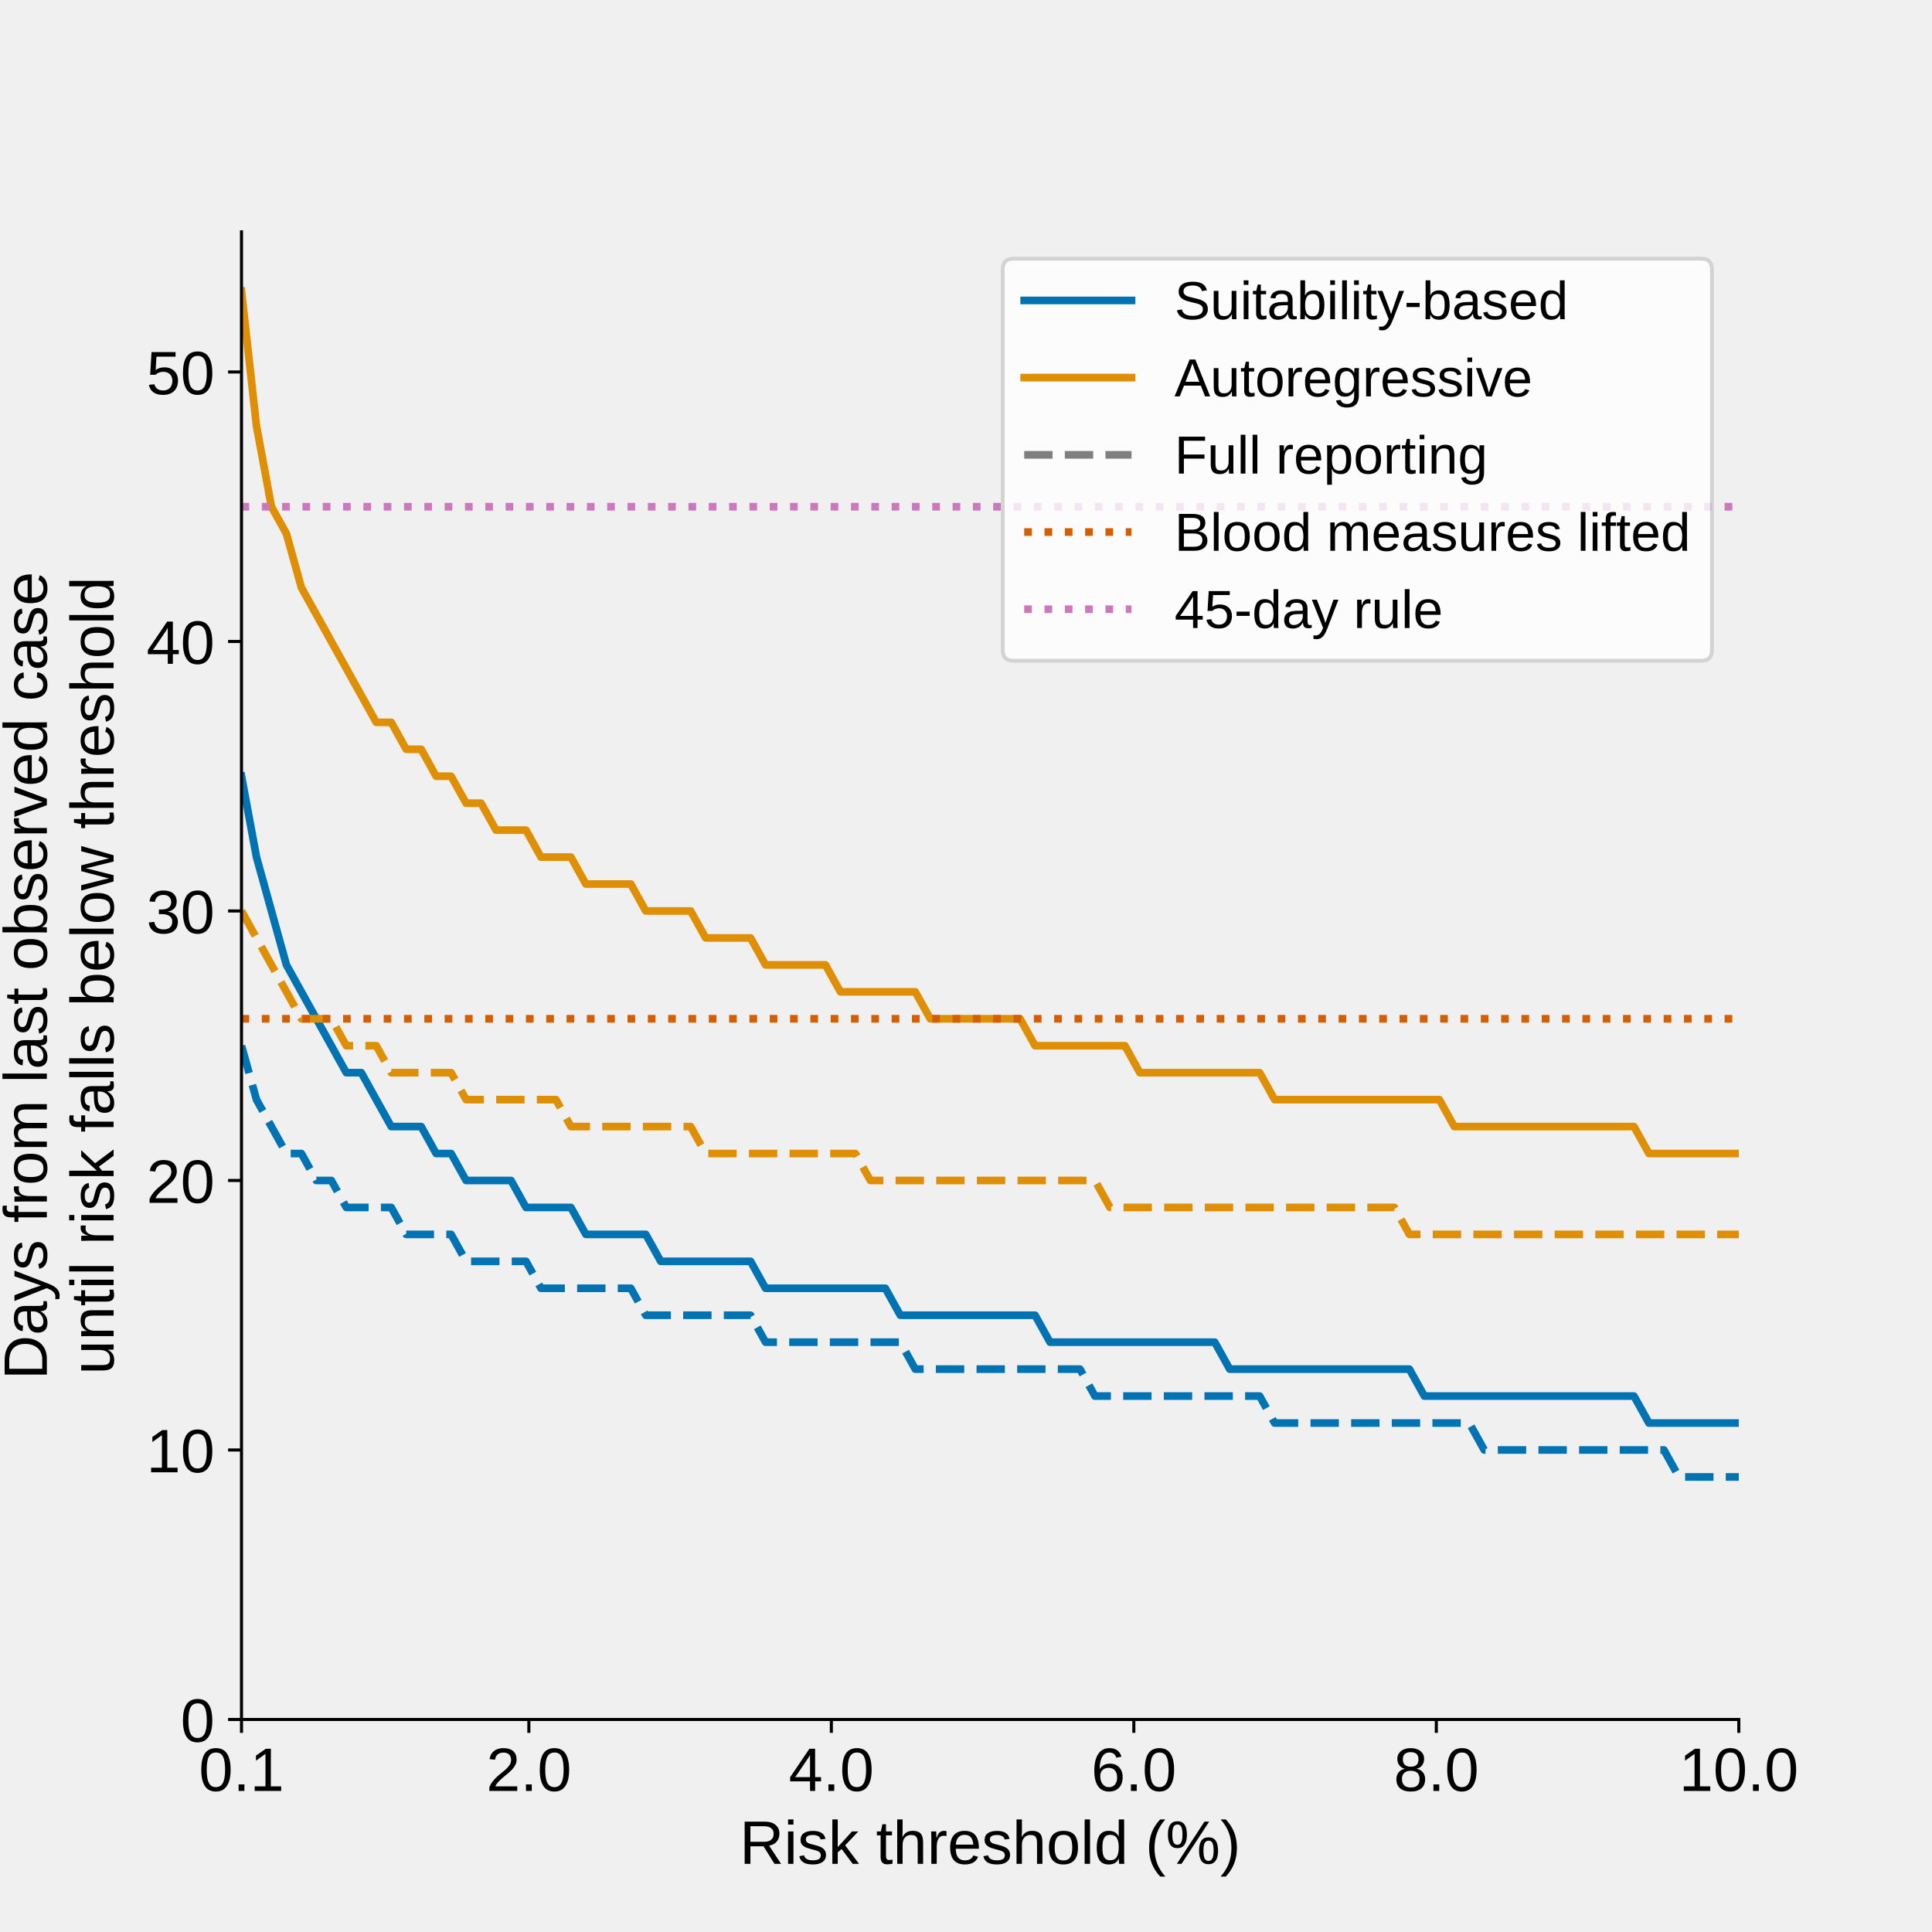
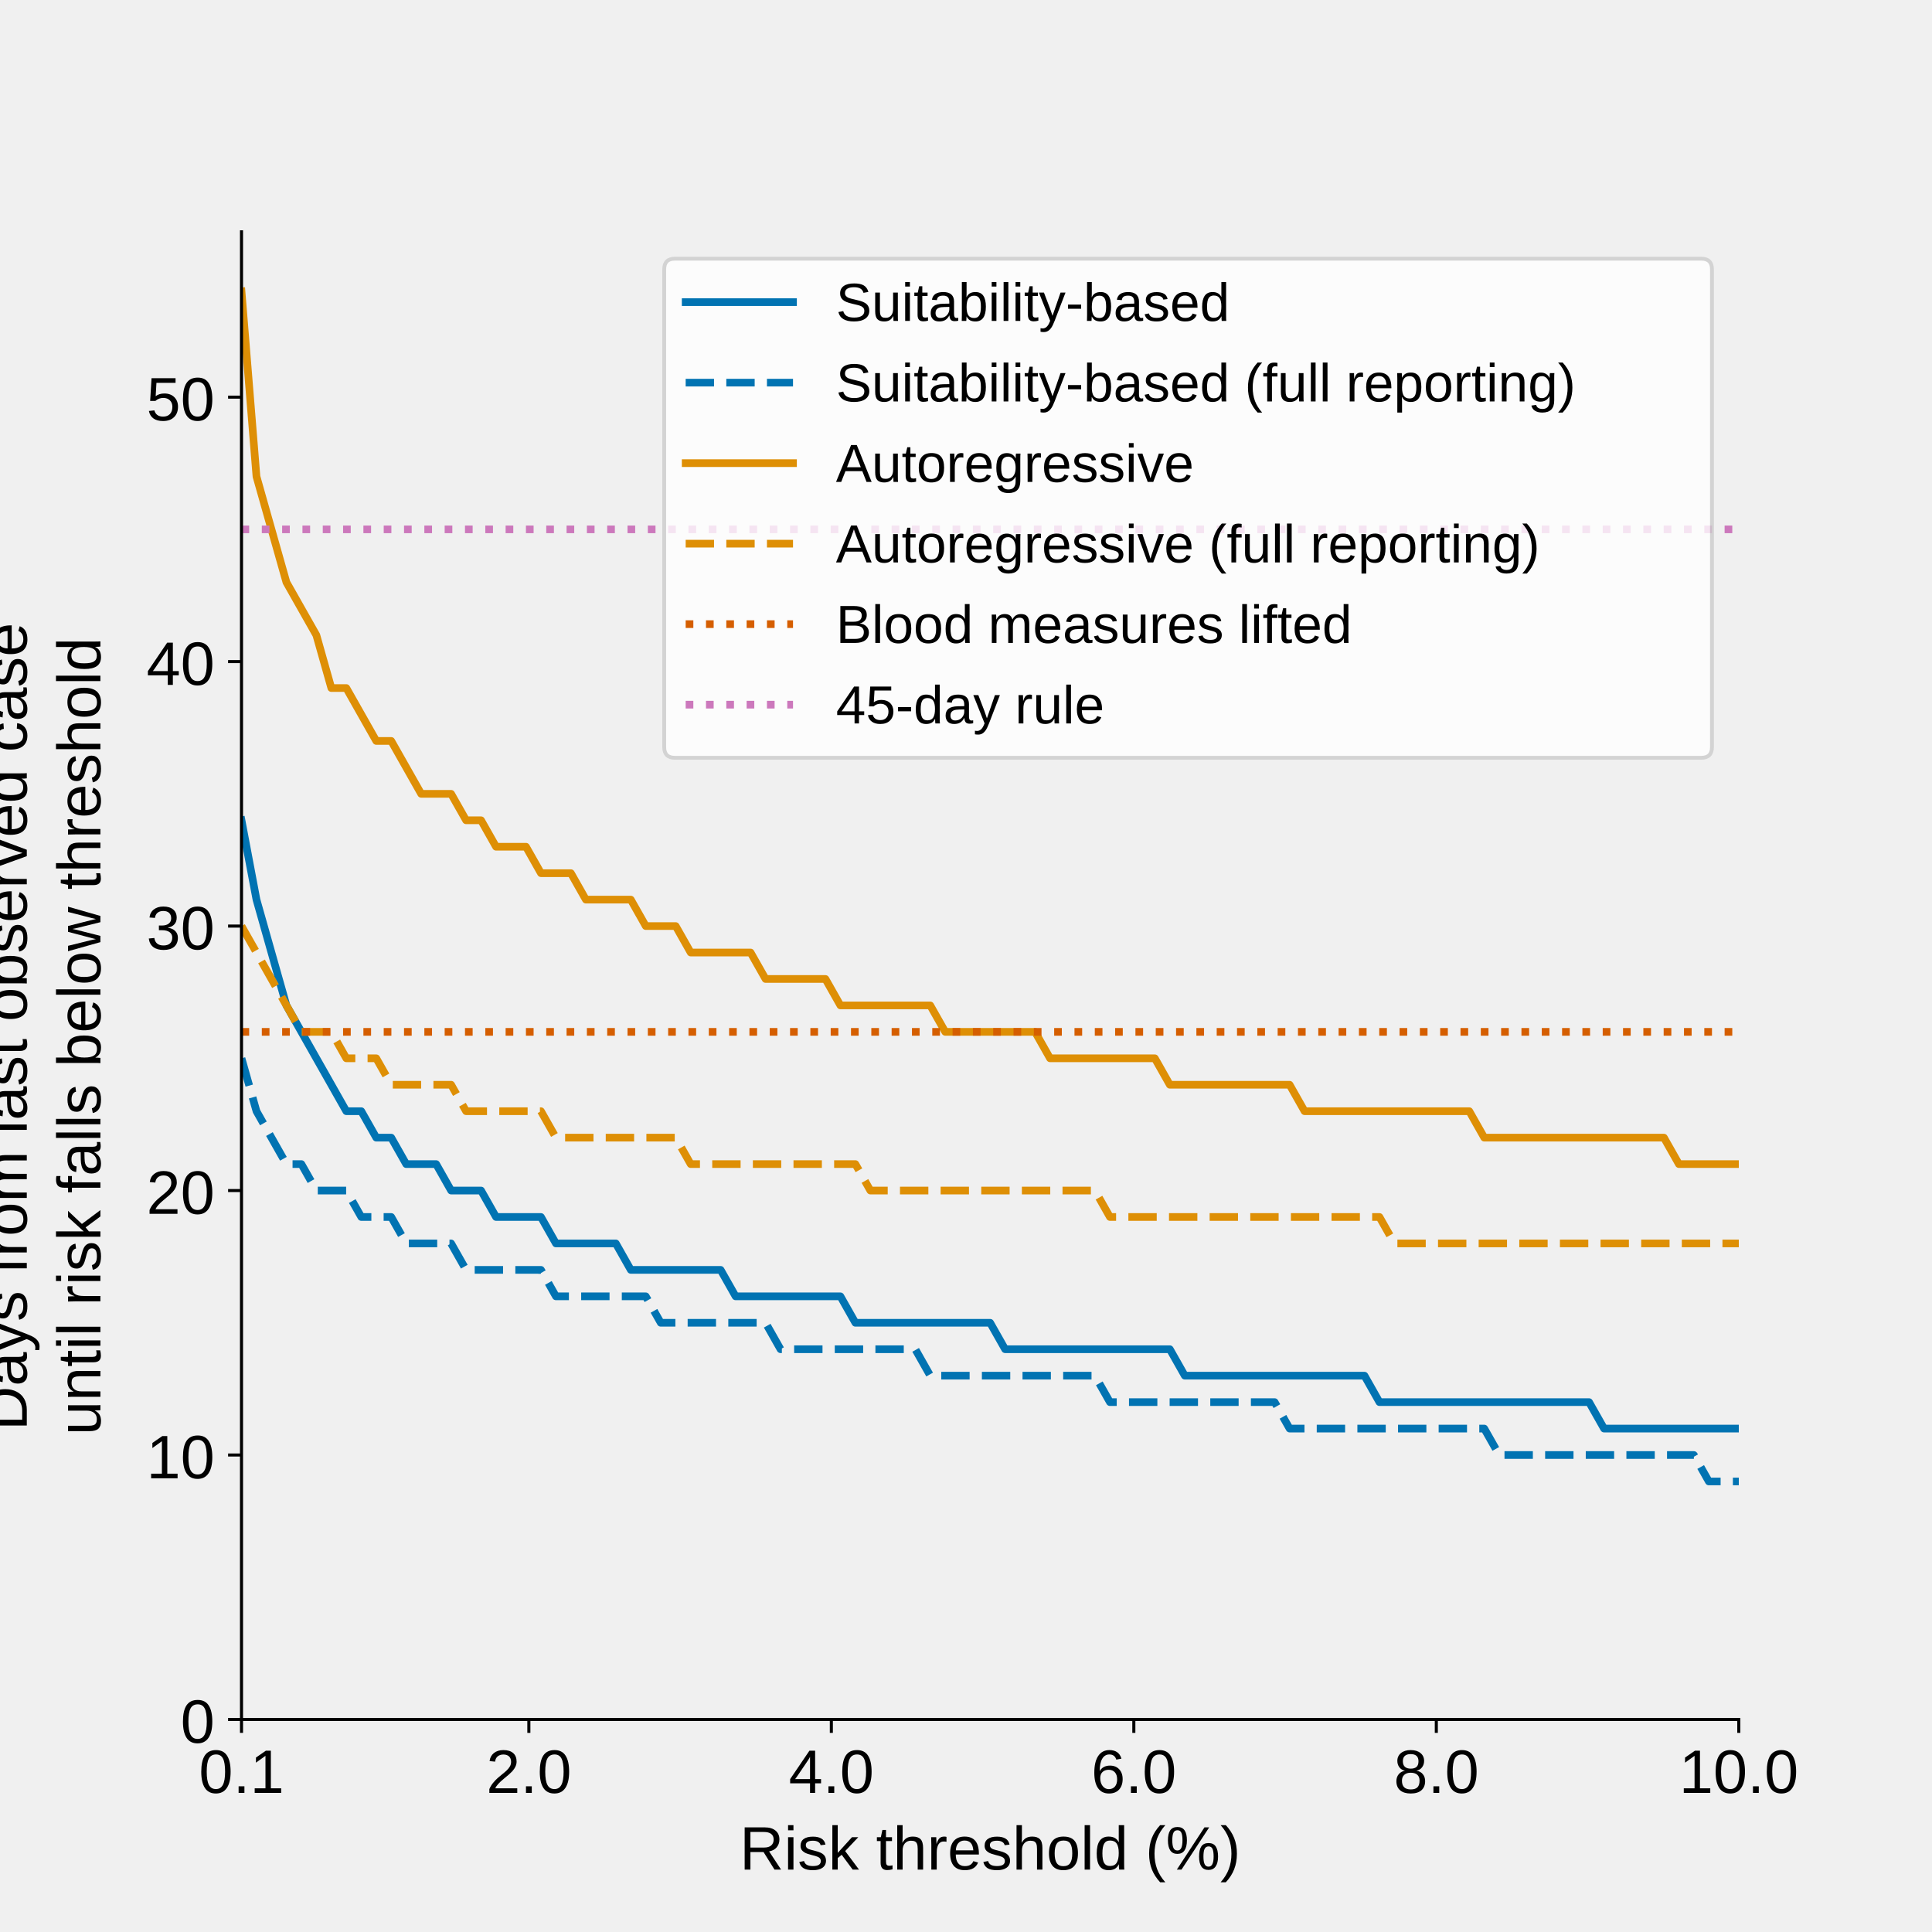
<svg xmlns="http://www.w3.org/2000/svg" xmlns:xlink="http://www.w3.org/1999/xlink" width="504pt" height="504pt" viewBox="0 0 504 504" version="1.1">
  <defs>
    <style type="text/css">*{stroke-linejoin: round; stroke-linecap: butt}</style>
  </defs>
  <g id="figure_1">
    <g id="patch_1">
      <path d="M 0 504  L 504 504  L 504 0  L 0 0  L 0 504  z " style="fill: none" />
    </g>
    <g id="axes_1">
      <g id="patch_2">
        <path d="M 63 448.56  L 453.6 448.56  L 453.6 60.48  L 63 60.48  L 63 448.56  z " style="fill: none" />
      </g>
      <g id="matplotlib.axis_1">
        <g id="xtick_1">
          <g id="line2d_1">
            <defs>
-               <path id="m6c3262a84c" d="M 0 0  L 0 3.5  " style="stroke: #000000; stroke-width: 0.8" />
+               <path id="m24bf41aa36" d="M 0 0  L 0 3.5  " style="stroke: #000000; stroke-width: 0.8" />
            </defs>
            <g>
-               <use xlink:href="#m6c3262a84c" x="63" y="448.56" style="stroke: #000000; stroke-width: 0.8" />
+               <use xlink:href="#m24bf41aa36" x="63" y="448.56" style="stroke: #000000; stroke-width: 0.8" />
            </g>
          </g>
          <g id="text_1">
-             <text style="font-size: 16px; font-family: 'Arial', sans-serif; text-anchor: middle" x="63" y="467.208" transform="rotate(-0 63 467.2084)">0.1</text>
+             <text style="font-size: 16px; font-family: 'Arial', sans-serif; text-anchor: middle" x="63" y="467.716" transform="rotate(-0 63 467.7163)">0.1</text>
          </g>
        </g>
        <g id="xtick_2">
          <g id="line2d_2">
            <g>
-               <use xlink:href="#m6c3262a84c" x="137.964" y="448.56" style="stroke: #000000; stroke-width: 0.8" />
+               <use xlink:href="#m24bf41aa36" x="137.964" y="448.56" style="stroke: #000000; stroke-width: 0.8" />
            </g>
          </g>
          <g id="text_2">
-             <text style="font-size: 16px; font-family: 'Arial', sans-serif; text-anchor: middle" x="137.964" y="467.208" transform="rotate(-0 137.9636 467.2084)">2.0</text>
+             <text style="font-size: 16px; font-family: 'Arial', sans-serif; text-anchor: middle" x="137.964" y="467.716" transform="rotate(-0 137.9636 467.7163)">2.0</text>
          </g>
        </g>
        <g id="xtick_3">
          <g id="line2d_3">
            <g>
-               <use xlink:href="#m6c3262a84c" x="216.873" y="448.56" style="stroke: #000000; stroke-width: 0.8" />
+               <use xlink:href="#m24bf41aa36" x="216.873" y="448.56" style="stroke: #000000; stroke-width: 0.8" />
            </g>
          </g>
          <g id="text_3">
-             <text style="font-size: 16px; font-family: 'Arial', sans-serif; text-anchor: middle" x="216.873" y="467.208" transform="rotate(-0 216.8727 467.2084)">4.0</text>
+             <text style="font-size: 16px; font-family: 'Arial', sans-serif; text-anchor: middle" x="216.873" y="467.716" transform="rotate(-0 216.8727 467.7163)">4.0</text>
          </g>
        </g>
        <g id="xtick_4">
          <g id="line2d_4">
            <g>
-               <use xlink:href="#m6c3262a84c" x="295.782" y="448.56" style="stroke: #000000; stroke-width: 0.8" />
+               <use xlink:href="#m24bf41aa36" x="295.782" y="448.56" style="stroke: #000000; stroke-width: 0.8" />
            </g>
          </g>
          <g id="text_4">
-             <text style="font-size: 16px; font-family: 'Arial', sans-serif; text-anchor: middle" x="295.782" y="467.208" transform="rotate(-0 295.7818 467.2084)">6.0</text>
+             <text style="font-size: 16px; font-family: 'Arial', sans-serif; text-anchor: middle" x="295.782" y="467.716" transform="rotate(-0 295.7818 467.7163)">6.0</text>
          </g>
        </g>
        <g id="xtick_5">
          <g id="line2d_5">
            <g>
-               <use xlink:href="#m6c3262a84c" x="374.691" y="448.56" style="stroke: #000000; stroke-width: 0.8" />
+               <use xlink:href="#m24bf41aa36" x="374.691" y="448.56" style="stroke: #000000; stroke-width: 0.8" />
            </g>
          </g>
          <g id="text_5">
-             <text style="font-size: 16px; font-family: 'Arial', sans-serif; text-anchor: middle" x="374.691" y="467.208" transform="rotate(-0 374.6909 467.2084)">8.0</text>
+             <text style="font-size: 16px; font-family: 'Arial', sans-serif; text-anchor: middle" x="374.691" y="467.716" transform="rotate(-0 374.6909 467.7163)">8.0</text>
          </g>
        </g>
        <g id="xtick_6">
          <g id="line2d_6">
            <g>
-               <use xlink:href="#m6c3262a84c" x="453.6" y="448.56" style="stroke: #000000; stroke-width: 0.8" />
+               <use xlink:href="#m24bf41aa36" x="453.6" y="448.56" style="stroke: #000000; stroke-width: 0.8" />
            </g>
          </g>
          <g id="text_6">
-             <text style="font-size: 16px; font-family: 'Arial', sans-serif; text-anchor: middle" x="453.6" y="467.208" transform="rotate(-0 453.6 467.2084)">10.0</text>
+             <text style="font-size: 16px; font-family: 'Arial', sans-serif; text-anchor: middle" x="453.6" y="467.716" transform="rotate(-0 453.6 467.7163)">10.0</text>
          </g>
        </g>
        <g id="text_7">
-           <text style="font-size: 16px; font-family: 'Arial', sans-serif; text-anchor: middle" x="258.3" y="486.224" transform="rotate(-0 258.3 486.2241)">Risk threshold (%)</text>
+           <text style="font-size: 16px; font-family: 'Arial', sans-serif; text-anchor: middle" x="258.3" y="487.717" transform="rotate(-0 258.3 487.7175)">Risk threshold (%)</text>
        </g>
      </g>
      <g id="matplotlib.axis_2">
        <g id="ytick_1">
          <g id="line2d_7">
            <defs>
-               <path id="m5d41841a3e" d="M 0 0  L -3.5 0  " style="stroke: #000000; stroke-width: 0.8" />
+               <path id="m9f57bf517f" d="M 0 0  L -3.5 0  " style="stroke: #000000; stroke-width: 0.8" />
            </defs>
            <g>
-               <use xlink:href="#m5d41841a3e" x="63" y="448.56" style="stroke: #000000; stroke-width: 0.8" />
+               <use xlink:href="#m9f57bf517f" x="63" y="448.56" style="stroke: #000000; stroke-width: 0.8" />
            </g>
          </g>
          <g id="text_8">
-             <text style="font-size: 16px; font-family: 'Arial', sans-serif; text-anchor: end" x="56" y="454.384" transform="rotate(-0 56 454.3842)">0</text>
+             <text style="font-size: 16px; font-family: 'Arial', sans-serif; text-anchor: end" x="56" y="454.638" transform="rotate(-0 56 454.6381)">0</text>
          </g>
        </g>
        <g id="ytick_2">
          <g id="line2d_8">
            <g>
-               <use xlink:href="#m5d41841a3e" x="63" y="378.256" style="stroke: #000000; stroke-width: 0.8" />
+               <use xlink:href="#m9f57bf517f" x="63" y="379.568" style="stroke: #000000; stroke-width: 0.8" />
            </g>
          </g>
          <g id="text_9">
-             <text style="font-size: 16px; font-family: 'Arial', sans-serif; text-anchor: end" x="56" y="384.08" transform="rotate(-0 56 384.0799)">10</text>
+             <text style="font-size: 16px; font-family: 'Arial', sans-serif; text-anchor: end" x="56" y="385.646" transform="rotate(-0 56 385.6461)">10</text>
          </g>
        </g>
        <g id="ytick_3">
          <g id="line2d_9">
            <g>
-               <use xlink:href="#m5d41841a3e" x="63" y="307.951" style="stroke: #000000; stroke-width: 0.8" />
+               <use xlink:href="#m9f57bf517f" x="63" y="310.576" style="stroke: #000000; stroke-width: 0.8" />
            </g>
          </g>
          <g id="text_10">
-             <text style="font-size: 16px; font-family: 'Arial', sans-serif; text-anchor: end" x="56" y="313.776" transform="rotate(-0 56 313.7755)">20</text>
+             <text style="font-size: 16px; font-family: 'Arial', sans-serif; text-anchor: end" x="56" y="316.654" transform="rotate(-0 56 316.6541)">20</text>
          </g>
        </g>
        <g id="ytick_4">
          <g id="line2d_10">
            <g>
-               <use xlink:href="#m5d41841a3e" x="63" y="237.647" style="stroke: #000000; stroke-width: 0.8" />
+               <use xlink:href="#m9f57bf517f" x="63" y="241.584" style="stroke: #000000; stroke-width: 0.8" />
            </g>
          </g>
          <g id="text_11">
-             <text style="font-size: 16px; font-family: 'Arial', sans-serif; text-anchor: end" x="56" y="243.471" transform="rotate(-0 56 243.4712)">30</text>
+             <text style="font-size: 16px; font-family: 'Arial', sans-serif; text-anchor: end" x="56" y="247.662" transform="rotate(-0 56 247.6621)">30</text>
          </g>
        </g>
        <g id="ytick_5">
          <g id="line2d_11">
            <g>
-               <use xlink:href="#m5d41841a3e" x="63" y="167.343" style="stroke: #000000; stroke-width: 0.8" />
+               <use xlink:href="#m9f57bf517f" x="63" y="172.592" style="stroke: #000000; stroke-width: 0.8" />
            </g>
          </g>
          <g id="text_12">
-             <text style="font-size: 16px; font-family: 'Arial', sans-serif; text-anchor: end" x="56" y="173.167" transform="rotate(-0 56 173.1668)">40</text>
+             <text style="font-size: 16px; font-family: 'Arial', sans-serif; text-anchor: end" x="56" y="178.67" transform="rotate(-0 56 178.6701)">40</text>
          </g>
        </g>
        <g id="ytick_6">
          <g id="line2d_12">
            <g>
-               <use xlink:href="#m5d41841a3e" x="63" y="97.038" style="stroke: #000000; stroke-width: 0.8" />
+               <use xlink:href="#m9f57bf517f" x="63" y="103.6" style="stroke: #000000; stroke-width: 0.8" />
            </g>
          </g>
          <g id="text_13">
-             <text style="font-size: 16px; font-family: 'Arial', sans-serif; text-anchor: end" x="56" y="102.862" transform="rotate(-0 56 102.8625)">50</text>
+             <text style="font-size: 16px; font-family: 'Arial', sans-serif; text-anchor: end" x="56" y="109.678" transform="rotate(-0 56 109.6781)">50</text>
          </g>
        </g>
        <g id="text_14">
-           <text style="font-size: 16px; font-family: 'Arial', sans-serif" transform="translate(12.22422 359.8888) rotate(-90)">Days from last observed case</text>
-           <text style="font-size: 16px; font-family: 'Arial', sans-serif" transform="translate(29.63859 358.5612) rotate(-90)">until risk falls below threshold</text>
+           <text style="font-size: 16px; font-family: 'Arial', sans-serif" transform="translate(6.990312 373.18) rotate(-90)">Days from last observed case</text>
+           <text style="font-size: 16px; font-family: 'Arial', sans-serif" transform="translate(26.19469 374.39) rotate(-90)">until risk falls below threshold</text>
        </g>
      </g>
      <g id="line2d_13">
-         <path d="M 63 202.495  L 66.906 223.586  L 70.812 237.647  L 74.718 251.708  L 78.624 258.738  L 82.53 265.769  L 86.436 272.799  L 90.342 279.83  L 94.248 279.83  L 98.154 286.86  L 102.06 293.89  L 105.966 293.89  L 109.872 293.89  L 113.778 300.921  L 117.684 300.921  L 121.59 307.951  L 125.496 307.951  L 129.402 307.951  L 133.308 307.951  L 137.214 314.982  L 141.12 314.982  L 145.026 314.982  L 148.932 314.982  L 152.838 322.012  L 156.744 322.012  L 160.65 322.012  L 164.556 322.012  L 168.462 322.012  L 172.368 329.043  L 176.274 329.043  L 180.18 329.043  L 184.086 329.043  L 187.992 329.043  L 191.898 329.043  L 195.804 329.043  L 199.71 336.073  L 203.616 336.073  L 207.522 336.073  L 211.428 336.073  L 215.334 336.073  L 219.24 336.073  L 223.146 336.073  L 227.052 336.073  L 230.958 336.073  L 234.864 343.103  L 238.77 343.103  L 242.676 343.103  L 246.582 343.103  L 250.488 343.103  L 254.394 343.103  L 258.3 343.103  L 262.206 343.103  L 266.112 343.103  L 270.018 343.103  L 273.924 350.134  L 277.83 350.134  L 281.736 350.134  L 285.642 350.134  L 289.548 350.134  L 293.454 350.134  L 297.36 350.134  L 301.266 350.134  L 305.172 350.134  L 309.078 350.134  L 312.984 350.134  L 316.89 350.134  L 320.796 357.164  L 324.702 357.164  L 328.608 357.164  L 332.514 357.164  L 336.42 357.164  L 340.326 357.164  L 344.232 357.164  L 348.138 357.164  L 352.044 357.164  L 355.95 357.164  L 359.856 357.164  L 363.762 357.164  L 367.668 357.164  L 371.574 364.195  L 375.48 364.195  L 379.386 364.195  L 383.292 364.195  L 387.198 364.195  L 391.104 364.195  L 395.01 364.195  L 398.916 364.195  L 402.822 364.195  L 406.728 364.195  L 410.634 364.195  L 414.54 364.195  L 418.446 364.195  L 422.352 364.195  L 426.258 364.195  L 430.164 371.225  L 434.07 371.225  L 437.976 371.225  L 441.882 371.225  L 445.788 371.225  L 449.694 371.225  L 453.6 371.225  " clip-path="url(#pce58038478)" style="fill: none; stroke: #0173b2; stroke-width: 2; stroke-linecap: square" />
+         <path d="M 63 213.987  L 66.906 234.685  L 70.812 248.483  L 74.718 262.282  L 78.624 269.181  L 82.53 276.08  L 86.436 282.979  L 90.342 289.878  L 94.248 289.878  L 98.154 296.778  L 102.06 296.778  L 105.966 303.677  L 109.872 303.677  L 113.778 303.677  L 117.684 310.576  L 121.59 310.576  L 125.496 310.576  L 129.402 317.475  L 133.308 317.475  L 137.214 317.475  L 141.12 317.475  L 145.026 324.374  L 148.932 324.374  L 152.838 324.374  L 156.744 324.374  L 160.65 324.374  L 164.556 331.274  L 168.462 331.274  L 172.368 331.274  L 176.274 331.274  L 180.18 331.274  L 184.086 331.274  L 187.992 331.274  L 191.898 338.173  L 195.804 338.173  L 199.71 338.173  L 203.616 338.173  L 207.522 338.173  L 211.428 338.173  L 215.334 338.173  L 219.24 338.173  L 223.146 345.072  L 227.052 345.072  L 230.958 345.072  L 234.864 345.072  L 238.77 345.072  L 242.676 345.072  L 246.582 345.072  L 250.488 345.072  L 254.394 345.072  L 258.3 345.072  L 262.206 351.971  L 266.112 351.971  L 270.018 351.971  L 273.924 351.971  L 277.83 351.971  L 281.736 351.971  L 285.642 351.971  L 289.548 351.971  L 293.454 351.971  L 297.36 351.971  L 301.266 351.971  L 305.172 351.971  L 309.078 358.87  L 312.984 358.87  L 316.89 358.87  L 320.796 358.87  L 324.702 358.87  L 328.608 358.87  L 332.514 358.87  L 336.42 358.87  L 340.326 358.87  L 344.232 358.87  L 348.138 358.87  L 352.044 358.87  L 355.95 358.87  L 359.856 365.77  L 363.762 365.77  L 367.668 365.77  L 371.574 365.77  L 375.48 365.77  L 379.386 365.77  L 383.292 365.77  L 387.198 365.77  L 391.104 365.77  L 395.01 365.77  L 398.916 365.77  L 402.822 365.77  L 406.728 365.77  L 410.634 365.77  L 414.54 365.77  L 418.446 372.669  L 422.352 372.669  L 426.258 372.669  L 430.164 372.669  L 434.07 372.669  L 437.976 372.669  L 441.882 372.669  L 445.788 372.669  L 449.694 372.669  L 453.6 372.669  " clip-path="url(#pe781725362)" style="fill: none; stroke: #0173b2; stroke-width: 2; stroke-linecap: square" />
      </g>
      <g id="line2d_14">
-         <path d="M 63 272.799  L 66.906 286.86  L 70.812 293.89  L 74.718 300.921  L 78.624 300.921  L 82.53 307.951  L 86.436 307.951  L 90.342 314.982  L 94.248 314.982  L 98.154 314.982  L 102.06 314.982  L 105.966 322.012  L 109.872 322.012  L 113.778 322.012  L 117.684 322.012  L 121.59 329.043  L 125.496 329.043  L 129.402 329.043  L 133.308 329.043  L 137.214 329.043  L 141.12 336.073  L 145.026 336.073  L 148.932 336.073  L 152.838 336.073  L 156.744 336.073  L 160.65 336.073  L 164.556 336.073  L 168.462 343.103  L 172.368 343.103  L 176.274 343.103  L 180.18 343.103  L 184.086 343.103  L 187.992 343.103  L 191.898 343.103  L 195.804 343.103  L 199.71 350.134  L 203.616 350.134  L 207.522 350.134  L 211.428 350.134  L 215.334 350.134  L 219.24 350.134  L 223.146 350.134  L 227.052 350.134  L 230.958 350.134  L 234.864 350.134  L 238.77 357.164  L 242.676 357.164  L 246.582 357.164  L 250.488 357.164  L 254.394 357.164  L 258.3 357.164  L 262.206 357.164  L 266.112 357.164  L 270.018 357.164  L 273.924 357.164  L 277.83 357.164  L 281.736 357.164  L 285.642 364.195  L 289.548 364.195  L 293.454 364.195  L 297.36 364.195  L 301.266 364.195  L 305.172 364.195  L 309.078 364.195  L 312.984 364.195  L 316.89 364.195  L 320.796 364.195  L 324.702 364.195  L 328.608 364.195  L 332.514 371.225  L 336.42 371.225  L 340.326 371.225  L 344.232 371.225  L 348.138 371.225  L 352.044 371.225  L 355.95 371.225  L 359.856 371.225  L 363.762 371.225  L 367.668 371.225  L 371.574 371.225  L 375.48 371.225  L 379.386 371.225  L 383.292 371.225  L 387.198 378.256  L 391.104 378.256  L 395.01 378.256  L 398.916 378.256  L 402.822 378.256  L 406.728 378.256  L 410.634 378.256  L 414.54 378.256  L 418.446 378.256  L 422.352 378.256  L 426.258 378.256  L 430.164 378.256  L 434.07 378.256  L 437.976 385.286  L 441.882 385.286  L 445.788 385.286  L 449.694 385.286  L 453.6 385.286  " clip-path="url(#pce58038478)" style="fill: none; stroke-dasharray: 7.4,3.2; stroke-dashoffset: 0; stroke: #0173b2; stroke-width: 2" />
+         <path d="M 63 276.08  L 66.906 289.878  L 70.812 296.778  L 74.718 303.677  L 78.624 303.677  L 82.53 310.576  L 86.436 310.576  L 90.342 310.576  L 94.248 317.475  L 98.154 317.475  L 102.06 317.475  L 105.966 324.374  L 109.872 324.374  L 113.778 324.374  L 117.684 324.374  L 121.59 331.274  L 125.496 331.274  L 129.402 331.274  L 133.308 331.274  L 137.214 331.274  L 141.12 331.274  L 145.026 338.173  L 148.932 338.173  L 152.838 338.173  L 156.744 338.173  L 160.65 338.173  L 164.556 338.173  L 168.462 338.173  L 172.368 345.072  L 176.274 345.072  L 180.18 345.072  L 184.086 345.072  L 187.992 345.072  L 191.898 345.072  L 195.804 345.072  L 199.71 345.072  L 203.616 351.971  L 207.522 351.971  L 211.428 351.971  L 215.334 351.971  L 219.24 351.971  L 223.146 351.971  L 227.052 351.971  L 230.958 351.971  L 234.864 351.971  L 238.77 351.971  L 242.676 358.87  L 246.582 358.87  L 250.488 358.87  L 254.394 358.87  L 258.3 358.87  L 262.206 358.87  L 266.112 358.87  L 270.018 358.87  L 273.924 358.87  L 277.83 358.87  L 281.736 358.87  L 285.642 358.87  L 289.548 365.77  L 293.454 365.77  L 297.36 365.77  L 301.266 365.77  L 305.172 365.77  L 309.078 365.77  L 312.984 365.77  L 316.89 365.77  L 320.796 365.77  L 324.702 365.77  L 328.608 365.77  L 332.514 365.77  L 336.42 372.669  L 340.326 372.669  L 344.232 372.669  L 348.138 372.669  L 352.044 372.669  L 355.95 372.669  L 359.856 372.669  L 363.762 372.669  L 367.668 372.669  L 371.574 372.669  L 375.48 372.669  L 379.386 372.669  L 383.292 372.669  L 387.198 372.669  L 391.104 379.568  L 395.01 379.568  L 398.916 379.568  L 402.822 379.568  L 406.728 379.568  L 410.634 379.568  L 414.54 379.568  L 418.446 379.568  L 422.352 379.568  L 426.258 379.568  L 430.164 379.568  L 434.07 379.568  L 437.976 379.568  L 441.882 379.568  L 445.788 386.467  L 449.694 386.467  L 453.6 386.467  " clip-path="url(#pe781725362)" style="fill: none; stroke-dasharray: 7.4,3.2; stroke-dashoffset: 0; stroke: #0173b2; stroke-width: 2" />
      </g>
      <g id="line2d_15">
-         <path d="M 63 75.947  L 66.906 111.099  L 70.812 132.19  L 74.718 139.221  L 78.624 153.282  L 82.53 160.312  L 86.436 167.343  L 90.342 174.373  L 94.248 181.403  L 98.154 188.434  L 102.06 188.434  L 105.966 195.464  L 109.872 195.464  L 113.778 202.495  L 117.684 202.495  L 121.59 209.525  L 125.496 209.525  L 129.402 216.556  L 133.308 216.556  L 137.214 216.556  L 141.12 223.586  L 145.026 223.586  L 148.932 223.586  L 152.838 230.617  L 156.744 230.617  L 160.65 230.617  L 164.556 230.617  L 168.462 237.647  L 172.368 237.647  L 176.274 237.647  L 180.18 237.647  L 184.086 244.677  L 187.992 244.677  L 191.898 244.677  L 195.804 244.677  L 199.71 251.708  L 203.616 251.708  L 207.522 251.708  L 211.428 251.708  L 215.334 251.708  L 219.24 258.738  L 223.146 258.738  L 227.052 258.738  L 230.958 258.738  L 234.864 258.738  L 238.77 258.738  L 242.676 265.769  L 246.582 265.769  L 250.488 265.769  L 254.394 265.769  L 258.3 265.769  L 262.206 265.769  L 266.112 265.769  L 270.018 272.799  L 273.924 272.799  L 277.83 272.799  L 281.736 272.799  L 285.642 272.799  L 289.548 272.799  L 293.454 272.799  L 297.36 279.83  L 301.266 279.83  L 305.172 279.83  L 309.078 279.83  L 312.984 279.83  L 316.89 279.83  L 320.796 279.83  L 324.702 279.83  L 328.608 279.83  L 332.514 286.86  L 336.42 286.86  L 340.326 286.86  L 344.232 286.86  L 348.138 286.86  L 352.044 286.86  L 355.95 286.86  L 359.856 286.86  L 363.762 286.86  L 367.668 286.86  L 371.574 286.86  L 375.48 286.86  L 379.386 293.89  L 383.292 293.89  L 387.198 293.89  L 391.104 293.89  L 395.01 293.89  L 398.916 293.89  L 402.822 293.89  L 406.728 293.89  L 410.634 293.89  L 414.54 293.89  L 418.446 293.89  L 422.352 293.89  L 426.258 293.89  L 430.164 300.921  L 434.07 300.921  L 437.976 300.921  L 441.882 300.921  L 445.788 300.921  L 449.694 300.921  L 453.6 300.921  " clip-path="url(#pce58038478)" style="fill: none; stroke: #de8f05; stroke-width: 2; stroke-linecap: square" />
+         <path d="M 63 76.003  L 66.906 124.298  L 70.812 138.096  L 74.718 151.894  L 78.624 158.794  L 82.53 165.693  L 86.436 179.491  L 90.342 179.491  L 94.248 186.39  L 98.154 193.29  L 102.06 193.29  L 105.966 200.189  L 109.872 207.088  L 113.778 207.088  L 117.684 207.088  L 121.59 213.987  L 125.496 213.987  L 129.402 220.886  L 133.308 220.886  L 137.214 220.886  L 141.12 227.786  L 145.026 227.786  L 148.932 227.786  L 152.838 234.685  L 156.744 234.685  L 160.65 234.685  L 164.556 234.685  L 168.462 241.584  L 172.368 241.584  L 176.274 241.584  L 180.18 248.483  L 184.086 248.483  L 187.992 248.483  L 191.898 248.483  L 195.804 248.483  L 199.71 255.382  L 203.616 255.382  L 207.522 255.382  L 211.428 255.382  L 215.334 255.382  L 219.24 262.282  L 223.146 262.282  L 227.052 262.282  L 230.958 262.282  L 234.864 262.282  L 238.77 262.282  L 242.676 262.282  L 246.582 269.181  L 250.488 269.181  L 254.394 269.181  L 258.3 269.181  L 262.206 269.181  L 266.112 269.181  L 270.018 269.181  L 273.924 276.08  L 277.83 276.08  L 281.736 276.08  L 285.642 276.08  L 289.548 276.08  L 293.454 276.08  L 297.36 276.08  L 301.266 276.08  L 305.172 282.979  L 309.078 282.979  L 312.984 282.979  L 316.89 282.979  L 320.796 282.979  L 324.702 282.979  L 328.608 282.979  L 332.514 282.979  L 336.42 282.979  L 340.326 289.878  L 344.232 289.878  L 348.138 289.878  L 352.044 289.878  L 355.95 289.878  L 359.856 289.878  L 363.762 289.878  L 367.668 289.878  L 371.574 289.878  L 375.48 289.878  L 379.386 289.878  L 383.292 289.878  L 387.198 296.778  L 391.104 296.778  L 395.01 296.778  L 398.916 296.778  L 402.822 296.778  L 406.728 296.778  L 410.634 296.778  L 414.54 296.778  L 418.446 296.778  L 422.352 296.778  L 426.258 296.778  L 430.164 296.778  L 434.07 296.778  L 437.976 303.677  L 441.882 303.677  L 445.788 303.677  L 449.694 303.677  L 453.6 303.677  " clip-path="url(#pe781725362)" style="fill: none; stroke: #de8f05; stroke-width: 2; stroke-linecap: square" />
      </g>
      <g id="line2d_16">
-         <path d="M 63 237.647  L 66.906 244.677  L 70.812 251.708  L 74.718 258.738  L 78.624 265.769  L 82.53 265.769  L 86.436 265.769  L 90.342 272.799  L 94.248 272.799  L 98.154 272.799  L 102.06 279.83  L 105.966 279.83  L 109.872 279.83  L 113.778 279.83  L 117.684 279.83  L 121.59 286.86  L 125.496 286.86  L 129.402 286.86  L 133.308 286.86  L 137.214 286.86  L 141.12 286.86  L 145.026 286.86  L 148.932 293.89  L 152.838 293.89  L 156.744 293.89  L 160.65 293.89  L 164.556 293.89  L 168.462 293.89  L 172.368 293.89  L 176.274 293.89  L 180.18 293.89  L 184.086 300.921  L 187.992 300.921  L 191.898 300.921  L 195.804 300.921  L 199.71 300.921  L 203.616 300.921  L 207.522 300.921  L 211.428 300.921  L 215.334 300.921  L 219.24 300.921  L 223.146 300.921  L 227.052 307.951  L 230.958 307.951  L 234.864 307.951  L 238.77 307.951  L 242.676 307.951  L 246.582 307.951  L 250.488 307.951  L 254.394 307.951  L 258.3 307.951  L 262.206 307.951  L 266.112 307.951  L 270.018 307.951  L 273.924 307.951  L 277.83 307.951  L 281.736 307.951  L 285.642 307.951  L 289.548 314.982  L 293.454 314.982  L 297.36 314.982  L 301.266 314.982  L 305.172 314.982  L 309.078 314.982  L 312.984 314.982  L 316.89 314.982  L 320.796 314.982  L 324.702 314.982  L 328.608 314.982  L 332.514 314.982  L 336.42 314.982  L 340.326 314.982  L 344.232 314.982  L 348.138 314.982  L 352.044 314.982  L 355.95 314.982  L 359.856 314.982  L 363.762 314.982  L 367.668 322.012  L 371.574 322.012  L 375.48 322.012  L 379.386 322.012  L 383.292 322.012  L 387.198 322.012  L 391.104 322.012  L 395.01 322.012  L 398.916 322.012  L 402.822 322.012  L 406.728 322.012  L 410.634 322.012  L 414.54 322.012  L 418.446 322.012  L 422.352 322.012  L 426.258 322.012  L 430.164 322.012  L 434.07 322.012  L 437.976 322.012  L 441.882 322.012  L 445.788 322.012  L 449.694 322.012  L 453.6 322.012  " clip-path="url(#pce58038478)" style="fill: none; stroke-dasharray: 7.4,3.2; stroke-dashoffset: 0; stroke: #de8f05; stroke-width: 2" />
-       </g>
-       <g id="line2d_17" />
+         <path d="M 63 241.584  L 66.906 248.483  L 70.812 255.382  L 74.718 262.282  L 78.624 269.181  L 82.53 269.181  L 86.436 269.181  L 90.342 276.08  L 94.248 276.08  L 98.154 276.08  L 102.06 282.979  L 105.966 282.979  L 109.872 282.979  L 113.778 282.979  L 117.684 282.979  L 121.59 289.878  L 125.496 289.878  L 129.402 289.878  L 133.308 289.878  L 137.214 289.878  L 141.12 289.878  L 145.026 296.778  L 148.932 296.778  L 152.838 296.778  L 156.744 296.778  L 160.65 296.778  L 164.556 296.778  L 168.462 296.778  L 172.368 296.778  L 176.274 296.778  L 180.18 303.677  L 184.086 303.677  L 187.992 303.677  L 191.898 303.677  L 195.804 303.677  L 199.71 303.677  L 203.616 303.677  L 207.522 303.677  L 211.428 303.677  L 215.334 303.677  L 219.24 303.677  L 223.146 303.677  L 227.052 310.576  L 230.958 310.576  L 234.864 310.576  L 238.77 310.576  L 242.676 310.576  L 246.582 310.576  L 250.488 310.576  L 254.394 310.576  L 258.3 310.576  L 262.206 310.576  L 266.112 310.576  L 270.018 310.576  L 273.924 310.576  L 277.83 310.576  L 281.736 310.576  L 285.642 310.576  L 289.548 317.475  L 293.454 317.475  L 297.36 317.475  L 301.266 317.475  L 305.172 317.475  L 309.078 317.475  L 312.984 317.475  L 316.89 317.475  L 320.796 317.475  L 324.702 317.475  L 328.608 317.475  L 332.514 317.475  L 336.42 317.475  L 340.326 317.475  L 344.232 317.475  L 348.138 317.475  L 352.044 317.475  L 355.95 317.475  L 359.856 317.475  L 363.762 324.374  L 367.668 324.374  L 371.574 324.374  L 375.48 324.374  L 379.386 324.374  L 383.292 324.374  L 387.198 324.374  L 391.104 324.374  L 395.01 324.374  L 398.916 324.374  L 402.822 324.374  L 406.728 324.374  L 410.634 324.374  L 414.54 324.374  L 418.446 324.374  L 422.352 324.374  L 426.258 324.374  L 430.164 324.374  L 434.07 324.374  L 437.976 324.374  L 441.882 324.374  L 445.788 324.374  L 449.694 324.374  L 453.6 324.374  " clip-path="url(#pe781725362)" style="fill: none; stroke-dasharray: 7.4,3.2; stroke-dashoffset: 0; stroke: #de8f05; stroke-width: 2" />
+       </g>
+       <g id="line2d_17">
+         <path d="M 63 269.181  L 453.6 269.181  " clip-path="url(#pe781725362)" style="fill: none; stroke-dasharray: 2,3.3; stroke-dashoffset: 0; stroke: #d55e00; stroke-width: 2" />
+       </g>
      <g id="line2d_18">
-         <path d="M 63 265.769  L 453.6 265.769  " clip-path="url(#pce58038478)" style="fill: none; stroke-dasharray: 2,3.3; stroke-dashoffset: 0; stroke: #d55e00; stroke-width: 2" />
-       </g>
-       <g id="line2d_19">
-         <path d="M 63 132.19  L 453.6 132.19  " clip-path="url(#pce58038478)" style="fill: none; stroke-dasharray: 2,3.3; stroke-dashoffset: 0; stroke: #cc78bc; stroke-width: 2" />
+         <path d="M 63 138.096  L 453.6 138.096  " clip-path="url(#pe781725362)" style="fill: none; stroke-dasharray: 2,3.3; stroke-dashoffset: 0; stroke: #cc78bc; stroke-width: 2" />
      </g>
      <g id="patch_3">
        <path d="M 63 448.56  L 63 60.48  " style="fill: none; stroke: #000000; stroke-width: 0.8; stroke-linejoin: miter; stroke-linecap: square" />
      </g>
      <g id="patch_4">
        <path d="M 63 448.56  L 453.6 448.56  " style="fill: none; stroke: #000000; stroke-width: 0.8; stroke-linejoin: miter; stroke-linecap: square" />
      </g>
      <g id="legend_1">
        <g id="patch_5">
-           <path d="M 264.381 172.374  L 443.8 172.374  Q 446.6 172.374 446.6 169.574  L 446.6 70.28  Q 446.6 67.48 443.8 67.48  L 264.381 67.48  Q 261.581 67.48 261.581 70.28  L 261.581 169.574  Q 261.581 172.374 264.381 172.374  z " style="fill: #ffffff; opacity: 0.8; stroke: #cccccc; stroke-linejoin: miter" />
+           <path d="M 176.072 197.687  L 443.8 197.687  Q 446.6 197.687 446.6 194.887  L 446.6 70.28  Q 446.6 67.48 443.8 67.48  L 176.072 67.48  Q 173.272 67.48 173.272 70.28  L 173.272 194.887  Q 173.272 197.687 176.072 197.687  z " style="fill: #ffffff; opacity: 0.8; stroke: #cccccc; stroke-linejoin: miter" />
+         </g>
+         <g id="line2d_19">
+           <path d="M 178.872 78.818  L 192.872 78.818  L 206.872 78.818  " style="fill: none; stroke: #0173b2; stroke-width: 2; stroke-linecap: square" />
+         </g>
+         <g id="text_15">
+           <text style="font-size: 14px; font-family: 'Arial', sans-serif; text-anchor: start" x="218.072" y="83.718" transform="rotate(-0 218.0719 83.71781)">Suitability-based</text>
        </g>
        <g id="line2d_20">
-           <path d="M 267.181 78.372  L 281.181 78.372  L 295.181 78.372  " style="fill: none; stroke: #0173b2; stroke-width: 2; stroke-linecap: square" />
-         </g>
-         <g id="text_15">
-           <text style="font-size: 14px; font-family: 'Arial', sans-serif; text-anchor: start" x="306.381" y="83.272" transform="rotate(-0 306.3813 83.27238)">Suitability-based</text>
+           <path d="M 178.872 99.819  L 192.872 99.819  L 206.872 99.819  " style="fill: none; stroke-dasharray: 7.4,3.2; stroke-dashoffset: 0; stroke: #0173b2; stroke-width: 2" />
+         </g>
+         <g id="text_16">
+           <text style="font-size: 14px; font-family: 'Arial', sans-serif; text-anchor: start" x="218.072" y="104.719" transform="rotate(-0 218.0719 104.7189)">Suitability-based (full reporting)</text>
        </g>
        <g id="line2d_21">
-           <path d="M 267.181 98.511  L 281.181 98.511  L 295.181 98.511  " style="fill: none; stroke: #de8f05; stroke-width: 2; stroke-linecap: square" />
-         </g>
-         <g id="text_16">
-           <text style="font-size: 14px; font-family: 'Arial', sans-serif; text-anchor: start" x="306.381" y="103.411" transform="rotate(-0 306.3813 103.4113)">Autoregressive</text>
+           <path d="M 178.872 120.82  L 192.872 120.82  L 206.872 120.82  " style="fill: none; stroke: #de8f05; stroke-width: 2; stroke-linecap: square" />
+         </g>
+         <g id="text_17">
+           <text style="font-size: 14px; font-family: 'Arial', sans-serif; text-anchor: start" x="218.072" y="125.72" transform="rotate(-0 218.0719 125.72)">Autoregressive</text>
        </g>
        <g id="line2d_22">
-           <path d="M 267.181 118.65  L 281.181 118.65  L 295.181 118.65  " style="fill: none; stroke-dasharray: 7.4,3.2; stroke-dashoffset: 0; stroke: #7f7f7f; stroke-width: 2" />
-         </g>
-         <g id="text_17">
-           <text style="font-size: 14px; font-family: 'Arial', sans-serif; text-anchor: start" x="306.381" y="123.55" transform="rotate(-0 306.3813 123.5503)">Full reporting</text>
+           <path d="M 178.872 141.821  L 192.872 141.821  L 206.872 141.821  " style="fill: none; stroke-dasharray: 7.4,3.2; stroke-dashoffset: 0; stroke: #de8f05; stroke-width: 2" />
+         </g>
+         <g id="text_18">
+           <text style="font-size: 14px; font-family: 'Arial', sans-serif; text-anchor: start" x="218.072" y="146.721" transform="rotate(-0 218.0719 146.7211)">Autoregressive (full reporting)</text>
        </g>
        <g id="line2d_23">
-           <path d="M 267.181 138.789  L 281.181 138.789  L 295.181 138.789  " style="fill: none; stroke-dasharray: 2,3.3; stroke-dashoffset: 0; stroke: #d55e00; stroke-width: 2" />
-         </g>
-         <g id="text_18">
-           <text style="font-size: 14px; font-family: 'Arial', sans-serif; text-anchor: start" x="306.381" y="143.689" transform="rotate(-0 306.3813 143.6892)">Blood measures lifted</text>
+           <path d="M 178.872 162.822  L 192.872 162.822  L 206.872 162.822  " style="fill: none; stroke-dasharray: 2,3.3; stroke-dashoffset: 0; stroke: #d55e00; stroke-width: 2" />
+         </g>
+         <g id="text_19">
+           <text style="font-size: 14px; font-family: 'Arial', sans-serif; text-anchor: start" x="218.072" y="167.722" transform="rotate(-0 218.0719 167.7222)">Blood measures lifted</text>
        </g>
        <g id="line2d_24">
-           <path d="M 267.181 158.928  L 281.181 158.928  L 295.181 158.928  " style="fill: none; stroke-dasharray: 2,3.3; stroke-dashoffset: 0; stroke: #cc78bc; stroke-width: 2" />
-         </g>
-         <g id="text_19">
-           <text style="font-size: 14px; font-family: 'Arial', sans-serif; text-anchor: start" x="306.381" y="163.828" transform="rotate(-0 306.3813 163.8279)">45-day rule</text>
+           <path d="M 178.872 183.823  L 192.872 183.823  L 206.872 183.823  " style="fill: none; stroke-dasharray: 2,3.3; stroke-dashoffset: 0; stroke: #cc78bc; stroke-width: 2" />
+         </g>
+         <g id="text_20">
+           <text style="font-size: 14px; font-family: 'Arial', sans-serif; text-anchor: start" x="218.072" y="188.723" transform="rotate(-0 218.0719 188.7233)">45-day rule</text>
        </g>
      </g>
    </g>
  </g>
  <defs>
-     <clipPath id="pce58038478">
+     <clipPath id="pe781725362">
      <rect x="63" y="60.48" width="390.6" height="388.08" />
    </clipPath>
  </defs>
</svg>
